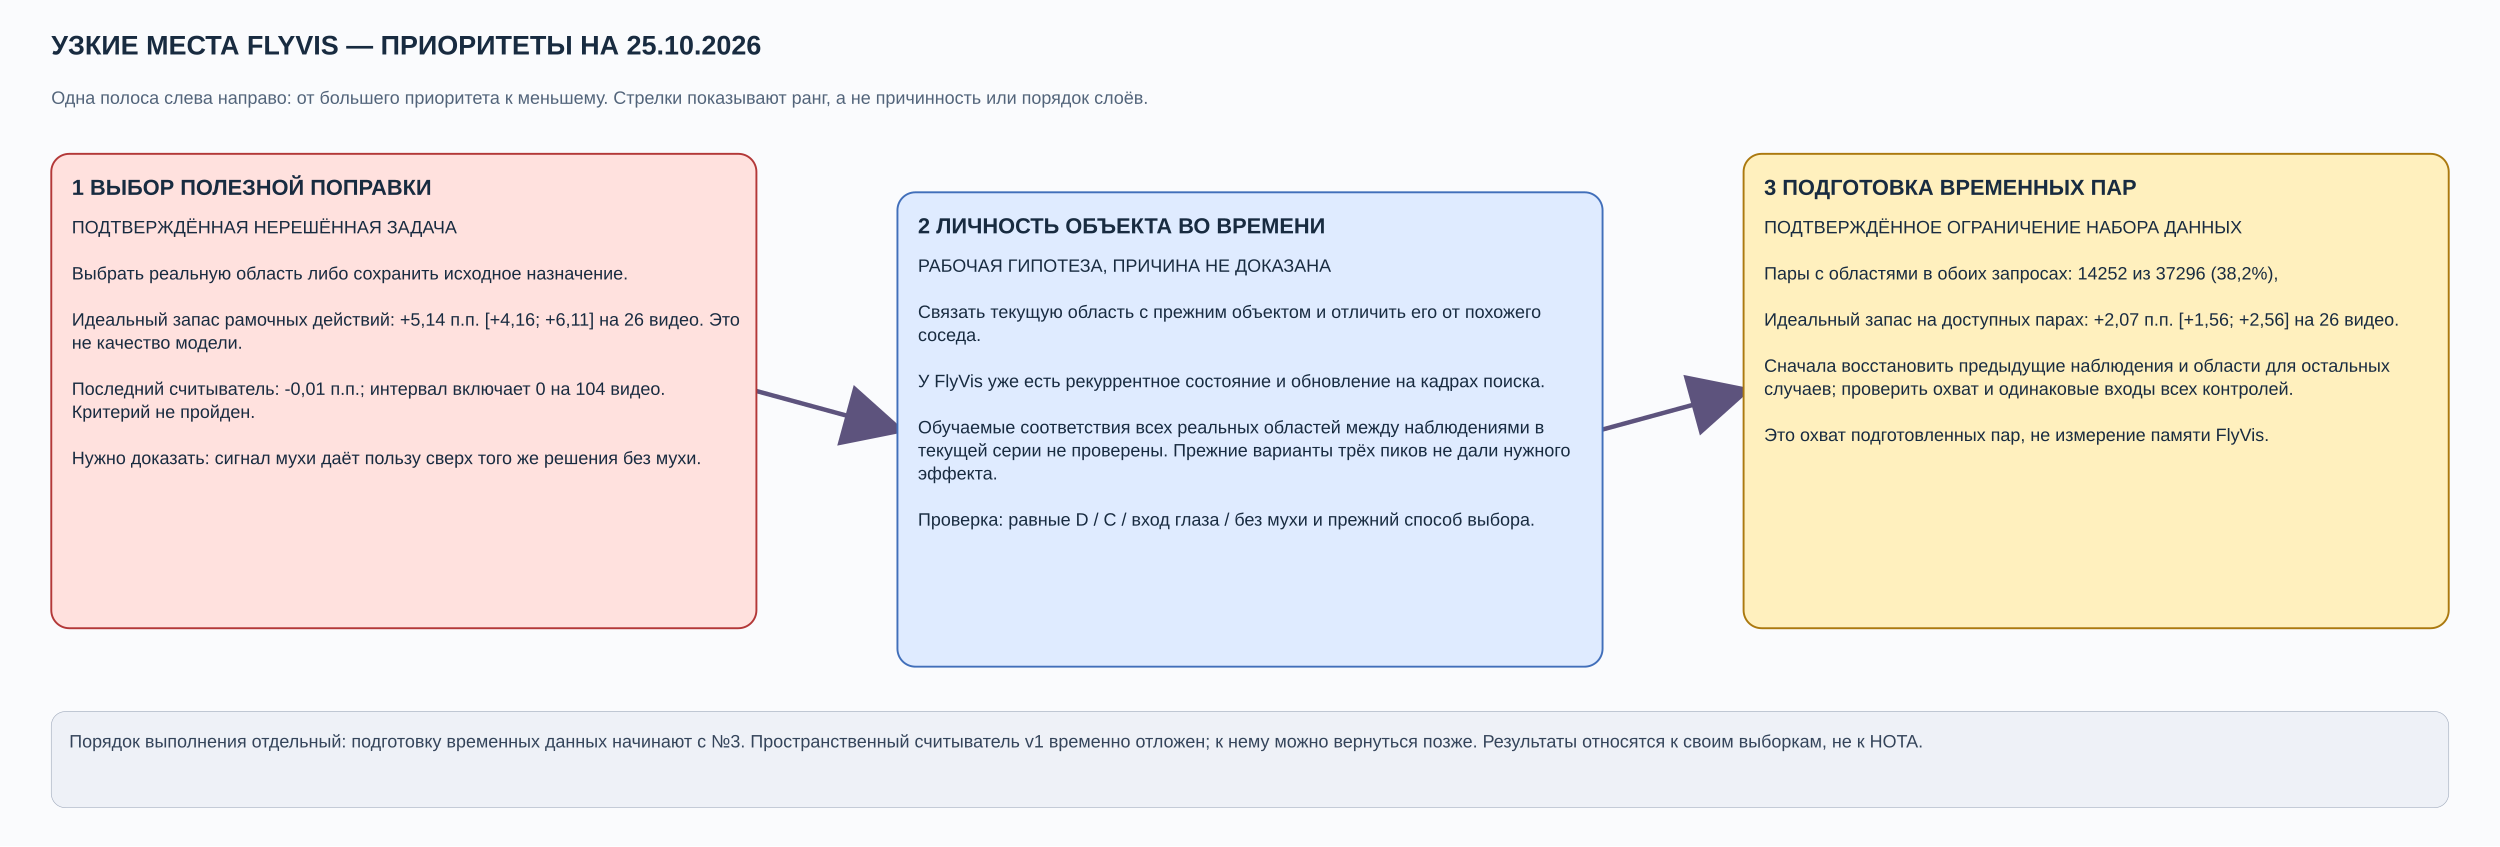
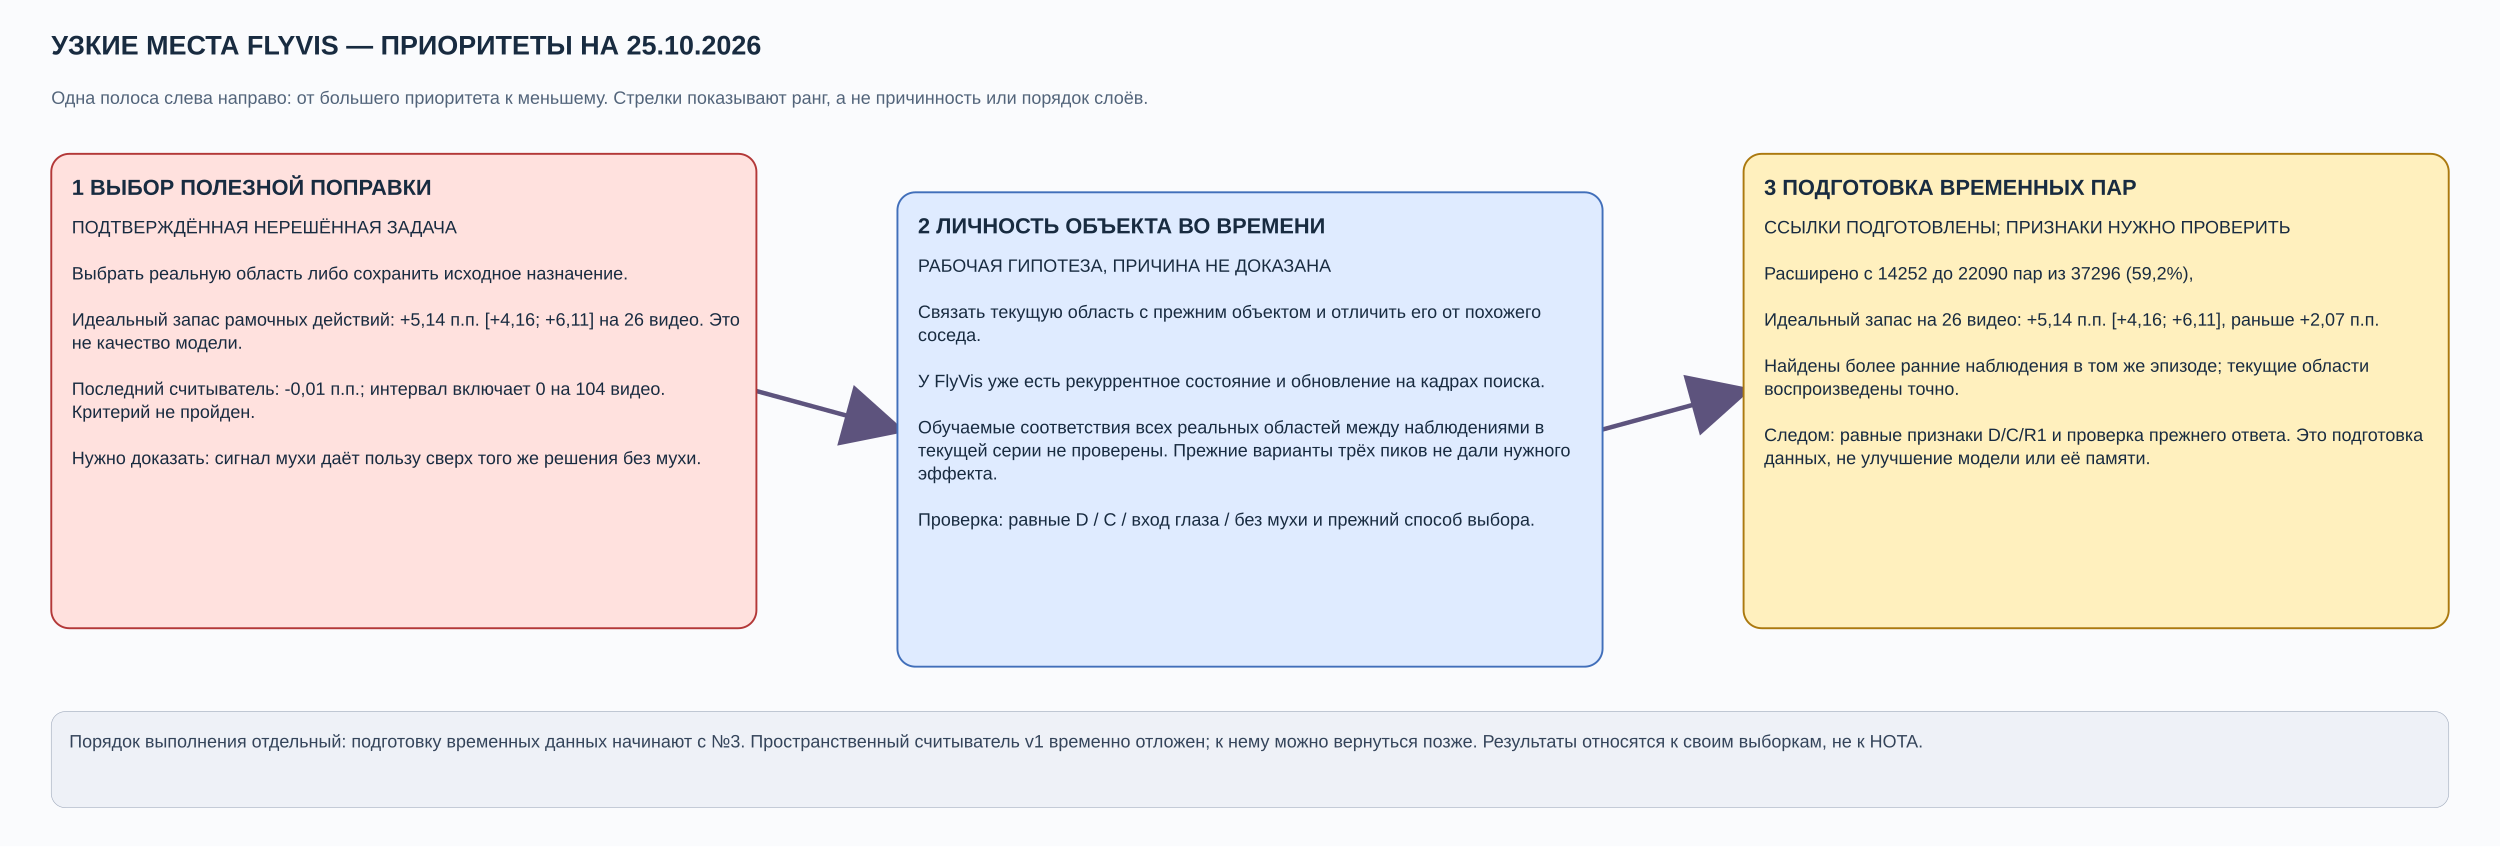
<svg xmlns="http://www.w3.org/2000/svg" width="3900" height="1320" viewBox="0 0 3900 1320">
  <rect width="100%" height="100%" fill="#FAFBFD" />
  <defs>
    <marker id="rank-arrow" markerWidth="14" markerHeight="14" refX="12" refY="7" orient="auto">
      <path d="M0,0 L14,7 L0,14 Z" fill="#5D537D" />
    </marker>
  </defs>
  <text x="80" y="85" font-family="Segoe UI,Arial,sans-serif" font-size="42" font-weight="700" fill="#182B40">УЗКИЕ МЕСТА FLYVIS — ПРИОРИТЕТЫ НА 25.10.2026</text>
  <text x="80" y="162" font-family="Segoe UI,Arial,sans-serif" font-size="28" font-weight="400" fill="#52647A">Одна полоса слева направо: от большего приоритета к меньшему. Стрелки показывают ранг, а не причинность или порядок слоёв.</text>
  <path d="M1180,610.0 L1400,670.0" stroke="#5D537D" stroke-width="7" marker-end="url(#rank-arrow)" />
  <path d="M2500,670.0 L2720,610.0" stroke="#5D537D" stroke-width="7" marker-end="url(#rank-arrow)" />
  <rect x="80" y="240" width="1100" height="740" rx="28" fill="#FFE1DE" stroke="#B33838" stroke-width="3" />
  <text x="112" y="304" font-family="Segoe UI,Arial,sans-serif" font-size="34" font-weight="700" fill="#182B40">1 ВЫБОР ПОЛЕЗНОЙ ПОПРАВКИ</text>
  <text x="112" y="364" font-family="Segoe UI,Arial,sans-serif" font-size="28" font-weight="400" fill="#182B40">ПОДТВЕРЖДЁННАЯ НЕРЕШЁННАЯ ЗАДАЧА</text>
  <text x="112" y="400" font-family="Segoe UI,Arial,sans-serif" font-size="28" font-weight="400" fill="#182B40" />
  <text x="112" y="436" font-family="Segoe UI,Arial,sans-serif" font-size="28" font-weight="400" fill="#182B40">Выбрать реальную область либо сохранить исходное назначение.</text>
  <text x="112" y="472" font-family="Segoe UI,Arial,sans-serif" font-size="28" font-weight="400" fill="#182B40" />
  <text x="112" y="508" font-family="Segoe UI,Arial,sans-serif" font-size="28" font-weight="400" fill="#182B40">Идеальный запас рамочных действий: +5,14 п.п. [+4,16; +6,11] на 26 видео. Это</text>
  <text x="112" y="544" font-family="Segoe UI,Arial,sans-serif" font-size="28" font-weight="400" fill="#182B40">не качество модели.</text>
  <text x="112" y="580" font-family="Segoe UI,Arial,sans-serif" font-size="28" font-weight="400" fill="#182B40" />
  <text x="112" y="616" font-family="Segoe UI,Arial,sans-serif" font-size="28" font-weight="400" fill="#182B40">Последний считыватель: -0,01 п.п.; интервал включает 0 на 104 видео.</text>
  <text x="112" y="652" font-family="Segoe UI,Arial,sans-serif" font-size="28" font-weight="400" fill="#182B40">Критерий не пройден.</text>
  <text x="112" y="688" font-family="Segoe UI,Arial,sans-serif" font-size="28" font-weight="400" fill="#182B40" />
  <text x="112" y="724" font-family="Segoe UI,Arial,sans-serif" font-size="28" font-weight="400" fill="#182B40">Нужно доказать: сигнал мухи даёт пользу сверх того же решения без мухи.</text>
  <rect x="1400" y="300" width="1100" height="740" rx="28" fill="#DFEBFF" stroke="#416FBA" stroke-width="3" />
  <text x="1432" y="364" font-family="Segoe UI,Arial,sans-serif" font-size="34" font-weight="700" fill="#182B40">2 ЛИЧНОСТЬ ОБЪЕКТА ВО ВРЕМЕНИ</text>
  <text x="1432" y="424" font-family="Segoe UI,Arial,sans-serif" font-size="28" font-weight="400" fill="#182B40">РАБОЧАЯ ГИПОТЕЗА, ПРИЧИНА НЕ ДОКАЗАНА</text>
  <text x="1432" y="460" font-family="Segoe UI,Arial,sans-serif" font-size="28" font-weight="400" fill="#182B40" />
  <text x="1432" y="496" font-family="Segoe UI,Arial,sans-serif" font-size="28" font-weight="400" fill="#182B40">Связать текущую область с прежним объектом и отличить его от похожего</text>
  <text x="1432" y="532" font-family="Segoe UI,Arial,sans-serif" font-size="28" font-weight="400" fill="#182B40">соседа.</text>
  <text x="1432" y="568" font-family="Segoe UI,Arial,sans-serif" font-size="28" font-weight="400" fill="#182B40" />
  <text x="1432" y="604" font-family="Segoe UI,Arial,sans-serif" font-size="28" font-weight="400" fill="#182B40">У FlyVis уже есть рекуррентное состояние и обновление на кадрах поиска.</text>
  <text x="1432" y="640" font-family="Segoe UI,Arial,sans-serif" font-size="28" font-weight="400" fill="#182B40" />
  <text x="1432" y="676" font-family="Segoe UI,Arial,sans-serif" font-size="28" font-weight="400" fill="#182B40">Обучаемые соответствия всех реальных областей между наблюдениями в</text>
  <text x="1432" y="712" font-family="Segoe UI,Arial,sans-serif" font-size="28" font-weight="400" fill="#182B40">текущей серии не проверены. Прежние варианты трёх пиков не дали нужного</text>
  <text x="1432" y="748" font-family="Segoe UI,Arial,sans-serif" font-size="28" font-weight="400" fill="#182B40">эффекта.</text>
  <text x="1432" y="784" font-family="Segoe UI,Arial,sans-serif" font-size="28" font-weight="400" fill="#182B40" />
  <text x="1432" y="820" font-family="Segoe UI,Arial,sans-serif" font-size="28" font-weight="400" fill="#182B40">Проверка: равные D / C / вход глаза / без мухи и прежний способ выбора.</text>
  <rect x="2720" y="240" width="1100" height="740" rx="28" fill="#FFF0BE" stroke="#AB790F" stroke-width="3" />
  <text x="2752" y="304" font-family="Segoe UI,Arial,sans-serif" font-size="34" font-weight="700" fill="#182B40">3 ПОДГОТОВКА ВРЕМЕННЫХ ПАР</text>
-   <text x="2752" y="364" font-family="Segoe UI,Arial,sans-serif" font-size="28" font-weight="400" fill="#182B40">ПОДТВЕРЖДЁННОЕ ОГРАНИЧЕНИЕ НАБОРА ДАННЫХ</text>
+   <text x="2752" y="364" font-family="Segoe UI,Arial,sans-serif" font-size="28" font-weight="400" fill="#182B40">ССЫЛКИ ПОДГОТОВЛЕНЫ; ПРИЗНАКИ НУЖНО ПРОВЕРИТЬ</text>
  <text x="2752" y="400" font-family="Segoe UI,Arial,sans-serif" font-size="28" font-weight="400" fill="#182B40" />
-   <text x="2752" y="436" font-family="Segoe UI,Arial,sans-serif" font-size="28" font-weight="400" fill="#182B40">Пары с областями в обоих запросах: 14252 из 37296 (38,2%),</text>
+   <text x="2752" y="436" font-family="Segoe UI,Arial,sans-serif" font-size="28" font-weight="400" fill="#182B40">Расширено с 14252 до 22090 пар из 37296 (59,2%),</text>
  <text x="2752" y="472" font-family="Segoe UI,Arial,sans-serif" font-size="28" font-weight="400" fill="#182B40" />
-   <text x="2752" y="508" font-family="Segoe UI,Arial,sans-serif" font-size="28" font-weight="400" fill="#182B40">Идеальный запас на доступных парах: +2,07 п.п. [+1,56; +2,56] на 26 видео.</text>
+   <text x="2752" y="508" font-family="Segoe UI,Arial,sans-serif" font-size="28" font-weight="400" fill="#182B40">Идеальный запас на 26 видео: +5,14 п.п. [+4,16; +6,11], раньше +2,07 п.п.</text>
  <text x="2752" y="544" font-family="Segoe UI,Arial,sans-serif" font-size="28" font-weight="400" fill="#182B40" />
-   <text x="2752" y="580" font-family="Segoe UI,Arial,sans-serif" font-size="28" font-weight="400" fill="#182B40">Сначала восстановить предыдущие наблюдения и области для остальных</text>
-   <text x="2752" y="616" font-family="Segoe UI,Arial,sans-serif" font-size="28" font-weight="400" fill="#182B40">случаев; проверить охват и одинаковые входы всех контролей.</text>
+   <text x="2752" y="580" font-family="Segoe UI,Arial,sans-serif" font-size="28" font-weight="400" fill="#182B40">Найдены более ранние наблюдения в том же эпизоде; текущие области</text>
+   <text x="2752" y="616" font-family="Segoe UI,Arial,sans-serif" font-size="28" font-weight="400" fill="#182B40">воспроизведены точно.</text>
  <text x="2752" y="652" font-family="Segoe UI,Arial,sans-serif" font-size="28" font-weight="400" fill="#182B40" />
-   <text x="2752" y="688" font-family="Segoe UI,Arial,sans-serif" font-size="28" font-weight="400" fill="#182B40">Это охват подготовленных пар, не измерение памяти FlyVis.</text>
+   <text x="2752" y="688" font-family="Segoe UI,Arial,sans-serif" font-size="28" font-weight="400" fill="#182B40">Следом: равные признаки D/C/R1 и проверка прежнего ответа. Это подготовка</text>
+   <text x="2752" y="724" font-family="Segoe UI,Arial,sans-serif" font-size="28" font-weight="400" fill="#182B40">данных, не улучшение модели или её памяти.</text>
  <rect x="80" y="1110" width="3740" height="150" rx="22" fill="#EEF1F7" stroke="#A5AFC0" />
  <text x="108" y="1166" font-family="Segoe UI,Arial,sans-serif" font-size="28" font-weight="400" fill="#34445A">Порядок выполнения отдельный: подготовку временных данных начинают с №3. Пространственный считыватель v1 временно отложен; к нему можно вернуться позже. Результаты относятся к своим выборкам, не к HOTA.</text>
</svg>
